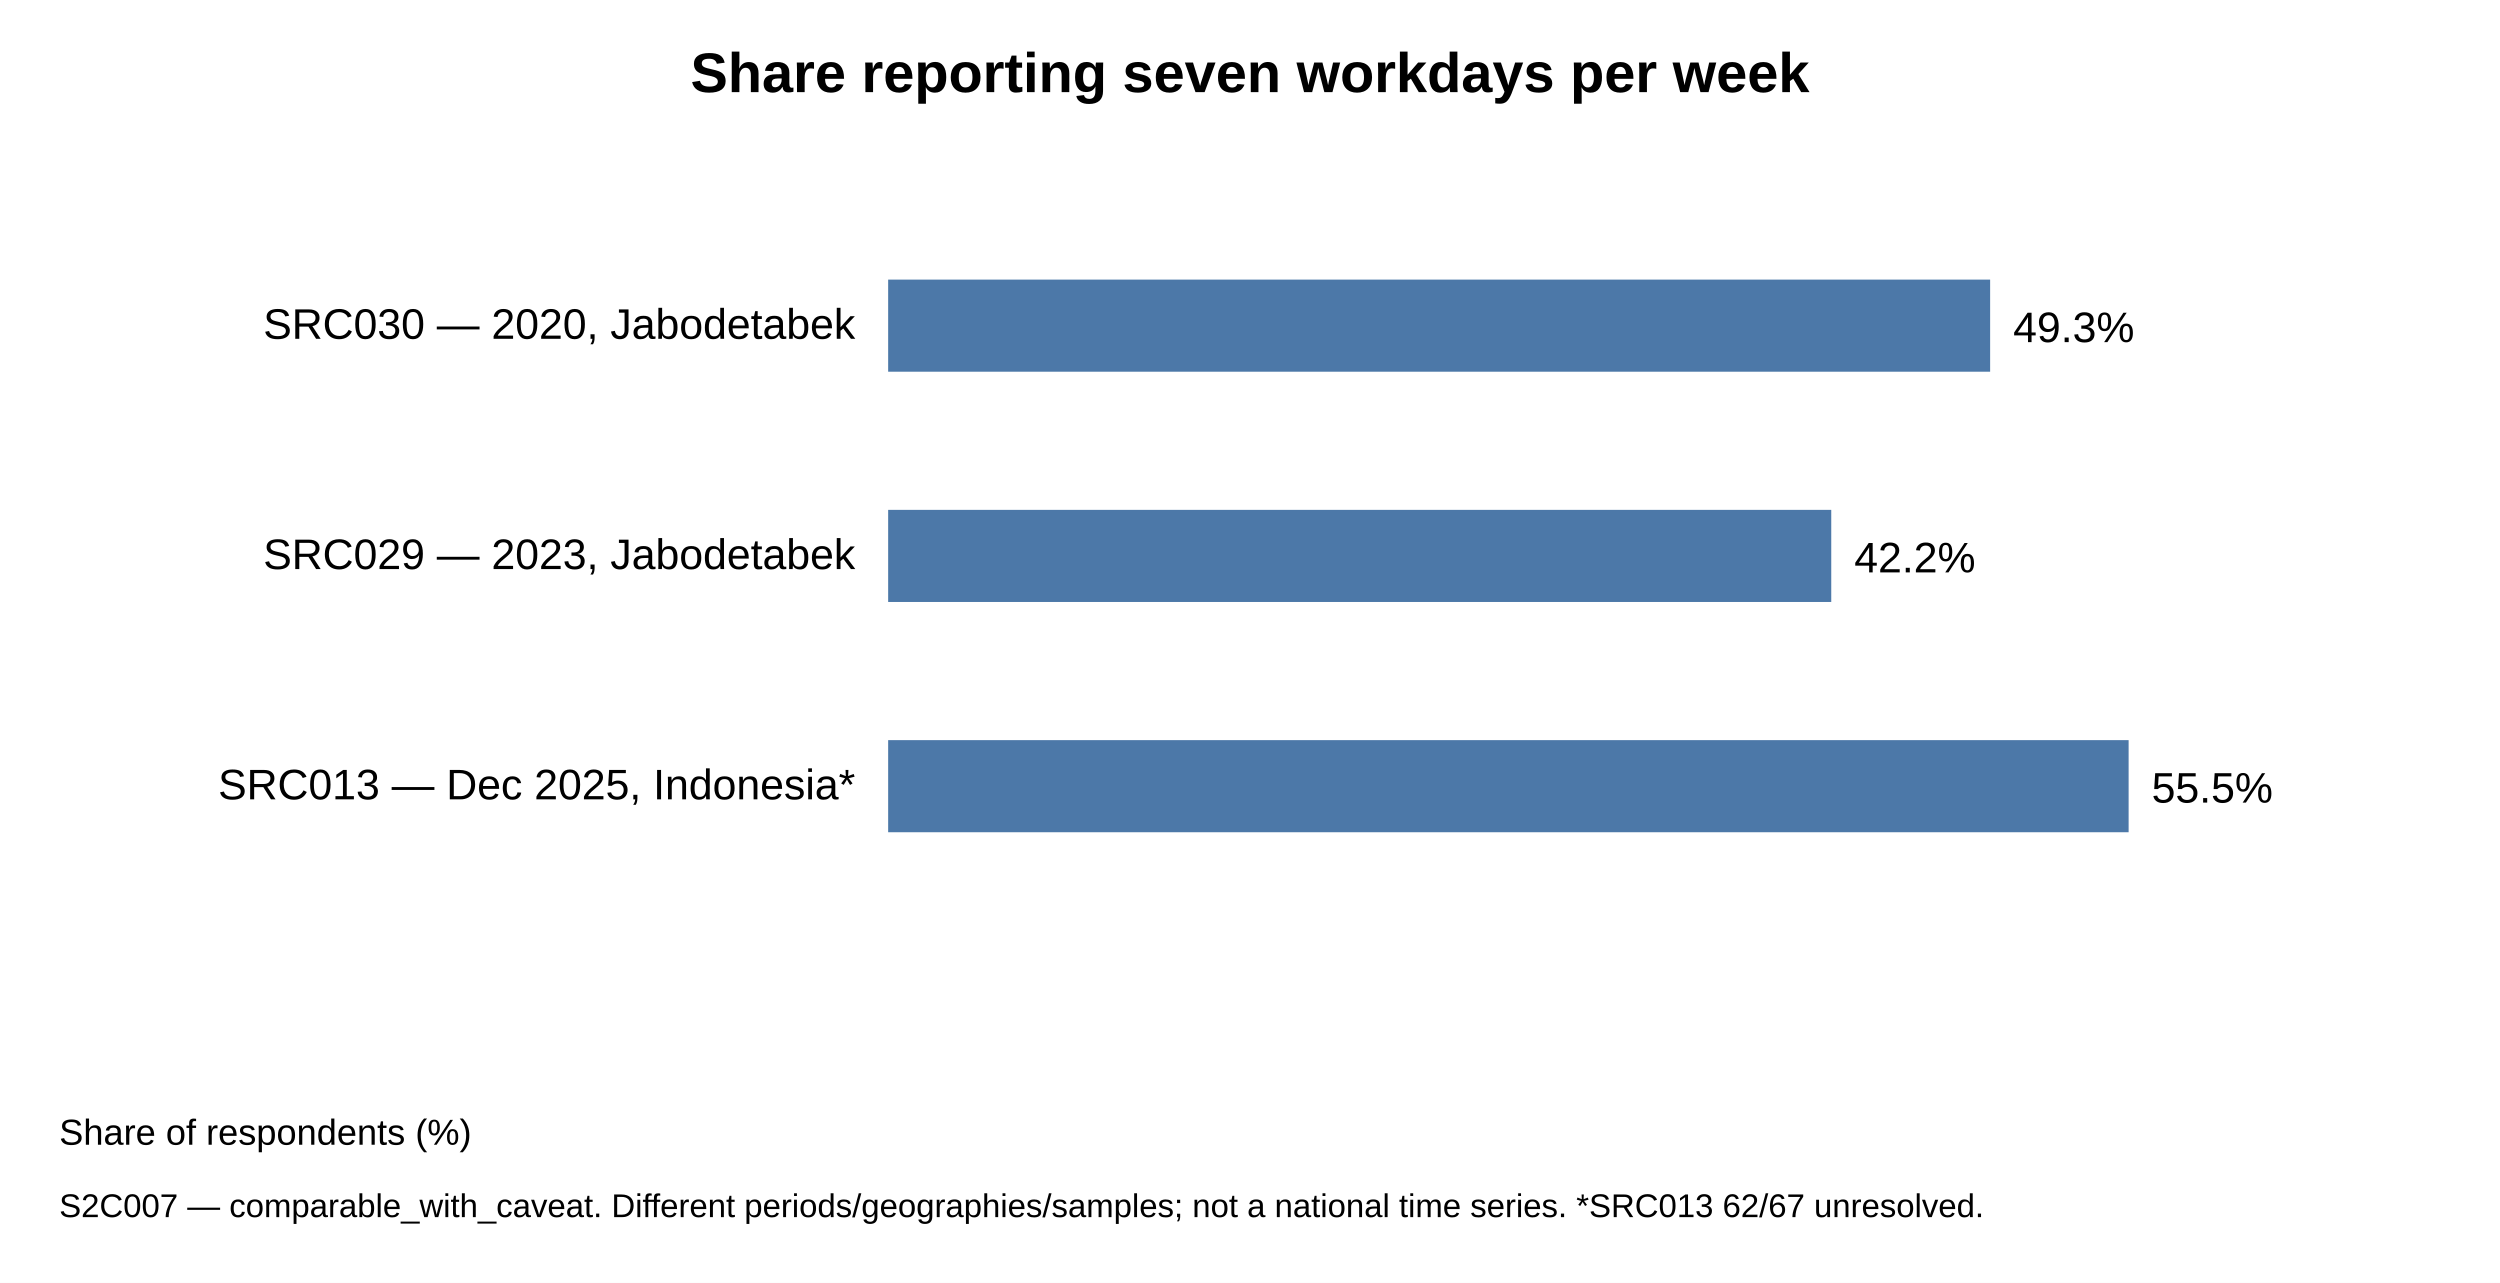
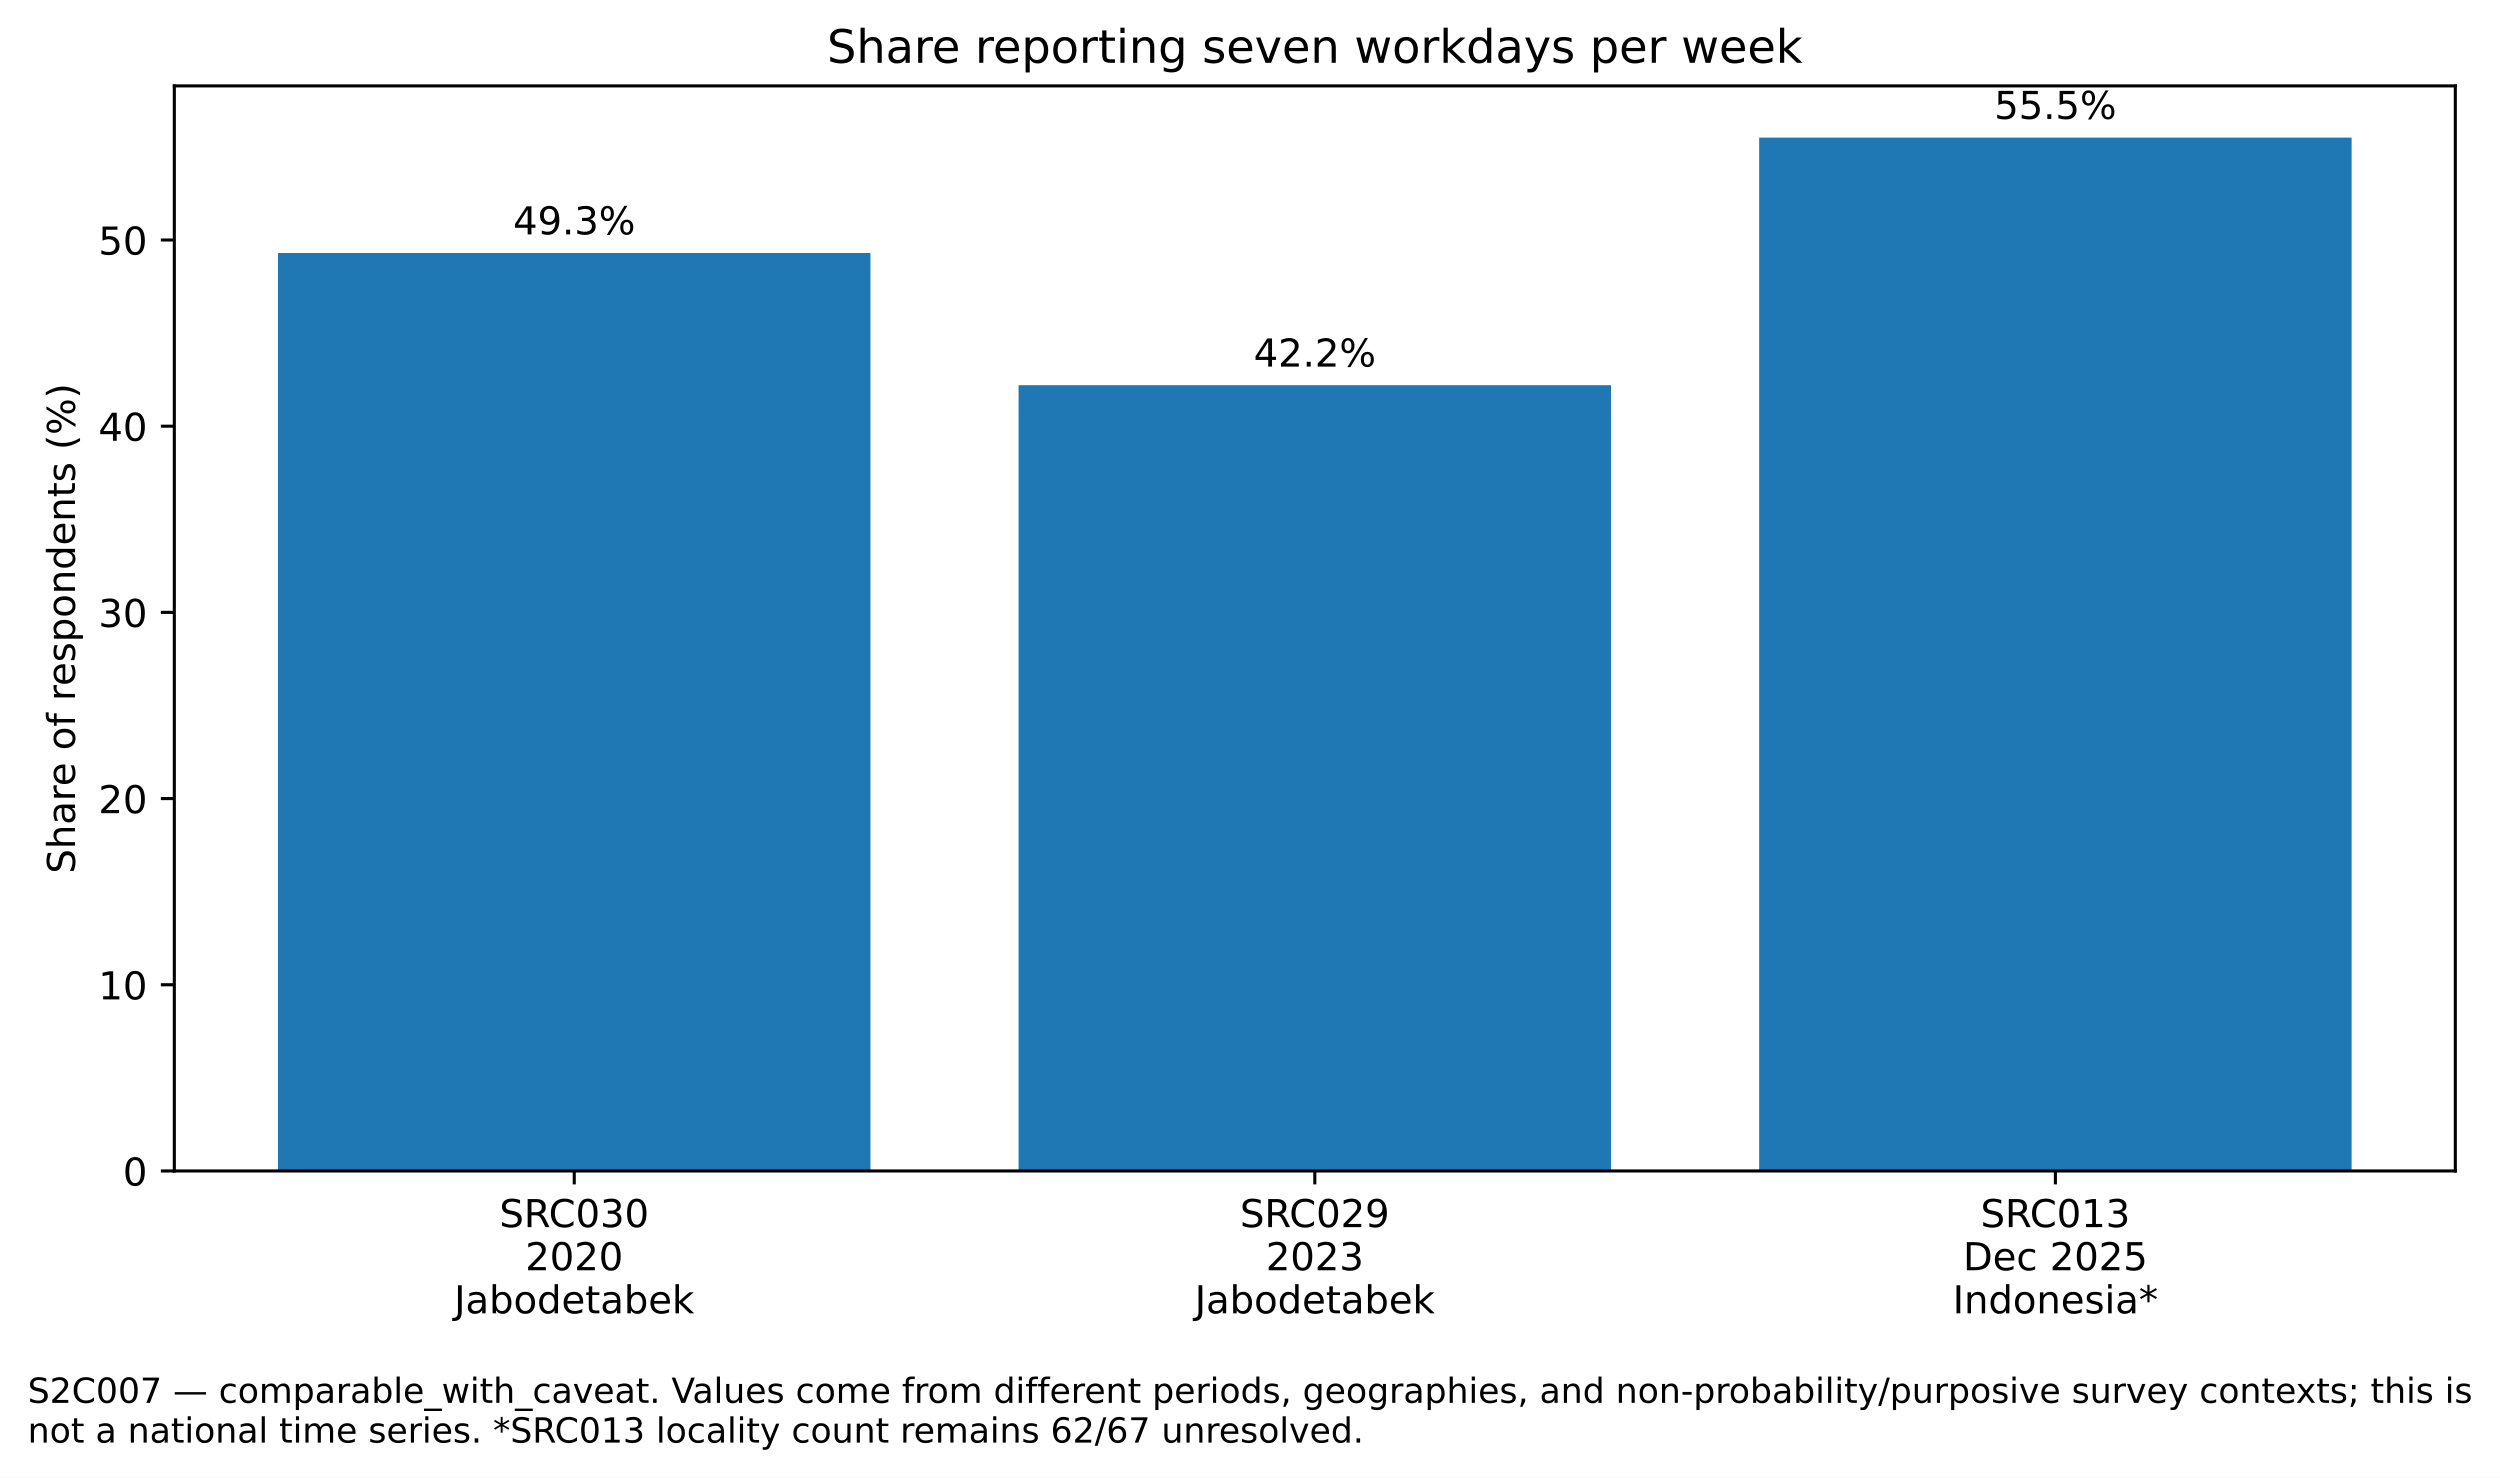
- <svg xmlns="http://www.w3.org/2000/svg" width="760" height="390" viewBox="0 0 760 390">
-   <rect width="100%" height="100%" fill="white" />
-   <text x="380.0" y="28" text-anchor="middle" font-size="17" font-family="Arial" font-weight="bold">Share reporting seven workdays per week</text>
-   <g font-family="Arial">
-     <text x="260" y="103" text-anchor="end" font-size="13">SRC030 — 2020, Jabodetabek</text>
-     <rect x="270" y="85" width="335.0" height="28" fill="#4c78a8" />
-     <text x="612.0" y="104" font-size="13">49.3%</text>
-     <text x="260" y="173" text-anchor="end" font-size="13">SRC029 — 2023, Jabodetabek</text>
-     <rect x="270" y="155" width="286.7" height="28" fill="#4c78a8" />
-     <text x="563.7" y="174" font-size="13">42.2%</text>
-     <text x="260" y="243" text-anchor="end" font-size="13">SRC013 — Dec 2025, Indonesia*</text>
-     <rect x="270" y="225" width="377.1" height="28" fill="#4c78a8" />
-     <text x="654.1" y="244" font-size="13">55.5%</text>
-     <text x="18" y="348" font-size="11">Share of respondents (%)</text>
-     <text x="18" y="370" font-size="10">S2C007 — comparable_with_caveat. Different periods/geographies/samples; not a national time series. *SRC013 62/67 unresolved.</text>
+ <svg xmlns="http://www.w3.org/2000/svg" xmlns:xlink="http://www.w3.org/1999/xlink" width="649.531pt" height="383.878pt" viewBox="0 0 649.531 383.878" version="1.1">
+   <defs>
+     <style type="text/css">*{stroke-linejoin: round; stroke-linecap: butt}</style>
+   </defs>
+   <g id="figure_1">
+     <g id="patch_1">
+       <path d="M -0 383.878  L 649.531 383.878  L 649.531 0  L -0 0  z " style="fill: #ffffff" />
+     </g>
+     <g id="axes_1">
+       <g id="patch_2">
+         <path d="M 45.29 304.23  L 637.92 304.23  L 637.92 22.318  L 45.29 22.318  z " style="fill: #ffffff" />
+       </g>
+       <g id="patch_3">
+         <path d="M 72.228 304.23  L 226.158 304.23  L 226.158 65.736  L 72.228 65.736  z " clip-path="url(#p3ed03d8f43)" style="fill: #1f77b4" />
+       </g>
+       <g id="patch_4">
+         <path d="M 264.64 304.23  L 418.57 304.23  L 418.57 100.083  L 264.64 100.083  z " clip-path="url(#p3ed03d8f43)" style="fill: #1f77b4" />
+       </g>
+       <g id="patch_5">
+         <path d="M 457.052 304.23  L 610.982 304.23  L 610.982 35.743  L 457.052 35.743  z " clip-path="url(#p3ed03d8f43)" style="fill: #1f77b4" />
+       </g>
+       <g id="matplotlib.axis_1">
+         <g id="xtick_1">
+           <g id="line2d_1">
+             <defs>
+               <path id="me9dfd48734" d="M 0 0  L 0 3.5  " style="stroke: #000000; stroke-width: 0.8" />
+             </defs>
+             <g>
+               <use xlink:href="#me9dfd48734" x="149.193" y="304.23" style="stroke: #000000; stroke-width: 0.8" />
+             </g>
+           </g>
+           <g id="text_1">
+             <text style="font-size: 10px; font-family: 'DejaVu Sans', 'Bitstream Vera Sans', 'Computer Modern Sans Serif', 'Lucida Grande', 'Verdana', 'Geneva', 'Lucid', 'Arial', 'Helvetica', 'Avant Garde', sans-serif" transform="translate(129.7591 318.8286)">SRC030</text>
+             <text style="font-size: 10px; font-family: 'DejaVu Sans', 'Bitstream Vera Sans', 'Computer Modern Sans Serif', 'Lucida Grande', 'Verdana', 'Geneva', 'Lucid', 'Arial', 'Helvetica', 'Avant Garde', sans-serif" transform="translate(136.4677 330.0264)">2020</text>
+             <text style="font-size: 10px; font-family: 'DejaVu Sans', 'Bitstream Vera Sans', 'Computer Modern Sans Serif', 'Lucida Grande', 'Verdana', 'Geneva', 'Lucid', 'Arial', 'Helvetica', 'Avant Garde', sans-serif" transform="translate(117.9989 341.2242)">Jabodetabek</text>
+           </g>
+         </g>
+         <g id="xtick_2">
+           <g id="line2d_2">
+             <g>
+               <use xlink:href="#me9dfd48734" x="341.605" y="304.23" style="stroke: #000000; stroke-width: 0.8" />
+             </g>
+           </g>
+           <g id="text_2">
+             <text style="font-size: 10px; font-family: 'DejaVu Sans', 'Bitstream Vera Sans', 'Computer Modern Sans Serif', 'Lucida Grande', 'Verdana', 'Geneva', 'Lucid', 'Arial', 'Helvetica', 'Avant Garde', sans-serif" transform="translate(322.1714 318.8286)">SRC029</text>
+             <text style="font-size: 10px; font-family: 'DejaVu Sans', 'Bitstream Vera Sans', 'Computer Modern Sans Serif', 'Lucida Grande', 'Verdana', 'Geneva', 'Lucid', 'Arial', 'Helvetica', 'Avant Garde', sans-serif" transform="translate(328.88 330.0264)">2023</text>
+             <text style="font-size: 10px; font-family: 'DejaVu Sans', 'Bitstream Vera Sans', 'Computer Modern Sans Serif', 'Lucida Grande', 'Verdana', 'Geneva', 'Lucid', 'Arial', 'Helvetica', 'Avant Garde', sans-serif" transform="translate(310.4112 341.2242)">Jabodetabek</text>
+           </g>
+         </g>
+         <g id="xtick_3">
+           <g id="line2d_3">
+             <g>
+               <use xlink:href="#me9dfd48734" x="534.017" y="304.23" style="stroke: #000000; stroke-width: 0.8" />
+             </g>
+           </g>
+           <g id="text_3">
+             <text style="font-size: 10px; font-family: 'DejaVu Sans', 'Bitstream Vera Sans', 'Computer Modern Sans Serif', 'Lucida Grande', 'Verdana', 'Geneva', 'Lucid', 'Arial', 'Helvetica', 'Avant Garde', sans-serif" transform="translate(514.5837 318.8286)">SRC013</text>
+             <text style="font-size: 10px; font-family: 'DejaVu Sans', 'Bitstream Vera Sans', 'Computer Modern Sans Serif', 'Lucida Grande', 'Verdana', 'Geneva', 'Lucid', 'Arial', 'Helvetica', 'Avant Garde', sans-serif" transform="translate(510.0275 330.0264)">Dec 2025</text>
+             <text style="font-size: 10px; font-family: 'DejaVu Sans', 'Bitstream Vera Sans', 'Computer Modern Sans Serif', 'Lucida Grande', 'Verdana', 'Geneva', 'Lucid', 'Arial', 'Helvetica', 'Avant Garde', sans-serif" transform="translate(507.3369 341.2242)">Indonesia*</text>
+           </g>
+         </g>
+       </g>
+       <g id="matplotlib.axis_2">
+         <g id="ytick_1">
+           <g id="line2d_4">
+             <defs>
+               <path id="mb313fe2308" d="M 0 0  L -3.5 0  " style="stroke: #000000; stroke-width: 0.8" />
+             </defs>
+             <g>
+               <use xlink:href="#mb313fe2308" x="45.29" y="304.23" style="stroke: #000000; stroke-width: 0.8" />
+             </g>
+           </g>
+           <g id="text_4">
+             <text style="font-size: 10px; font-family: 'DejaVu Sans', 'Bitstream Vera Sans', 'Computer Modern Sans Serif', 'Lucida Grande', 'Verdana', 'Geneva', 'Lucid', 'Arial', 'Helvetica', 'Avant Garde', sans-serif; text-anchor: end" x="38.29" y="308.029" transform="rotate(-0 38.29 308.0293)">0</text>
+           </g>
+         </g>
+         <g id="ytick_2">
+           <g id="line2d_5">
+             <g>
+               <use xlink:href="#mb313fe2308" x="45.29" y="255.854" style="stroke: #000000; stroke-width: 0.8" />
+             </g>
+           </g>
+           <g id="text_5">
+             <text style="font-size: 10px; font-family: 'DejaVu Sans', 'Bitstream Vera Sans', 'Computer Modern Sans Serif', 'Lucida Grande', 'Verdana', 'Geneva', 'Lucid', 'Arial', 'Helvetica', 'Avant Garde', sans-serif; text-anchor: end" x="38.29" y="259.653" transform="rotate(-0 38.29 259.6532)">10</text>
+           </g>
+         </g>
+         <g id="ytick_3">
+           <g id="line2d_6">
+             <g>
+               <use xlink:href="#mb313fe2308" x="45.29" y="207.478" style="stroke: #000000; stroke-width: 0.8" />
+             </g>
+           </g>
+           <g id="text_6">
+             <text style="font-size: 10px; font-family: 'DejaVu Sans', 'Bitstream Vera Sans', 'Computer Modern Sans Serif', 'Lucida Grande', 'Verdana', 'Geneva', 'Lucid', 'Arial', 'Helvetica', 'Avant Garde', sans-serif; text-anchor: end" x="38.29" y="211.277" transform="rotate(-0 38.29 211.277)">20</text>
+           </g>
+         </g>
+         <g id="ytick_4">
+           <g id="line2d_7">
+             <g>
+               <use xlink:href="#mb313fe2308" x="45.29" y="159.102" style="stroke: #000000; stroke-width: 0.8" />
+             </g>
+           </g>
+           <g id="text_7">
+             <text style="font-size: 10px; font-family: 'DejaVu Sans', 'Bitstream Vera Sans', 'Computer Modern Sans Serif', 'Lucida Grande', 'Verdana', 'Geneva', 'Lucid', 'Arial', 'Helvetica', 'Avant Garde', sans-serif; text-anchor: end" x="38.29" y="162.901" transform="rotate(-0 38.29 162.9009)">30</text>
+           </g>
+         </g>
+         <g id="ytick_5">
+           <g id="line2d_8">
+             <g>
+               <use xlink:href="#mb313fe2308" x="45.29" y="110.726" style="stroke: #000000; stroke-width: 0.8" />
+             </g>
+           </g>
+           <g id="text_8">
+             <text style="font-size: 10px; font-family: 'DejaVu Sans', 'Bitstream Vera Sans', 'Computer Modern Sans Serif', 'Lucida Grande', 'Verdana', 'Geneva', 'Lucid', 'Arial', 'Helvetica', 'Avant Garde', sans-serif; text-anchor: end" x="38.29" y="114.525" transform="rotate(-0 38.29 114.5248)">40</text>
+           </g>
+         </g>
+         <g id="ytick_6">
+           <g id="line2d_9">
+             <g>
+               <use xlink:href="#mb313fe2308" x="45.29" y="62.349" style="stroke: #000000; stroke-width: 0.8" />
+             </g>
+           </g>
+           <g id="text_9">
+             <text style="font-size: 10px; font-family: 'DejaVu Sans', 'Bitstream Vera Sans', 'Computer Modern Sans Serif', 'Lucida Grande', 'Verdana', 'Geneva', 'Lucid', 'Arial', 'Helvetica', 'Avant Garde', sans-serif; text-anchor: end" x="38.29" y="66.149" transform="rotate(-0 38.29 66.14861)">50</text>
+           </g>
+         </g>
+         <g id="text_10">
+           <text style="font-size: 10px; font-family: 'DejaVu Sans', 'Bitstream Vera Sans', 'Computer Modern Sans Serif', 'Lucida Grande', 'Verdana', 'Geneva', 'Lucid', 'Arial', 'Helvetica', 'Avant Garde', sans-serif; text-anchor: middle" x="19.485" y="163.274" transform="rotate(-90 19.48531 163.2741)">Share of respondents (%)</text>
+         </g>
+       </g>
+       <g id="patch_6">
+         <path d="M 45.29 304.23  L 45.29 22.318  " style="fill: none; stroke: #000000; stroke-width: 0.8; stroke-linejoin: miter; stroke-linecap: square" />
+       </g>
+       <g id="patch_7">
+         <path d="M 637.92 304.23  L 637.92 22.318  " style="fill: none; stroke: #000000; stroke-width: 0.8; stroke-linejoin: miter; stroke-linecap: square" />
+       </g>
+       <g id="patch_8">
+         <path d="M 45.29 304.23  L 637.92 304.23  " style="fill: none; stroke: #000000; stroke-width: 0.8; stroke-linejoin: miter; stroke-linecap: square" />
+       </g>
+       <g id="patch_9">
+         <path d="M 45.29 22.318  L 637.92 22.318  " style="fill: none; stroke: #000000; stroke-width: 0.8; stroke-linejoin: miter; stroke-linecap: square" />
+       </g>
+       <g id="text_11">
+         <text style="font-size: 10px; font-family: 'DejaVu Sans', 'Bitstream Vera Sans', 'Computer Modern Sans Serif', 'Lucida Grande', 'Verdana', 'Geneva', 'Lucid', 'Arial', 'Helvetica', 'Avant Garde', sans-serif; text-anchor: middle" x="149.193" y="60.898" transform="rotate(-0 149.1927 60.8981)">49.3%</text>
+       </g>
+       <g id="text_12">
+         <text style="font-size: 10px; font-family: 'DejaVu Sans', 'Bitstream Vera Sans', 'Computer Modern Sans Serif', 'Lucida Grande', 'Verdana', 'Geneva', 'Lucid', 'Arial', 'Helvetica', 'Avant Garde', sans-serif; text-anchor: middle" x="341.605" y="95.245" transform="rotate(-0 341.605 95.24517)">42.2%</text>
+       </g>
+       <g id="text_13">
+         <text style="font-size: 10px; font-family: 'DejaVu Sans', 'Bitstream Vera Sans', 'Computer Modern Sans Serif', 'Lucida Grande', 'Verdana', 'Geneva', 'Lucid', 'Arial', 'Helvetica', 'Avant Garde', sans-serif; text-anchor: middle" x="534.017" y="30.905" transform="rotate(-0 534.0173 30.90489)">55.5%</text>
+       </g>
+       <g id="text_14">
+         <text style="font-size: 12px; font-family: 'DejaVu Sans', 'Bitstream Vera Sans', 'Computer Modern Sans Serif', 'Lucida Grande', 'Verdana', 'Geneva', 'Lucid', 'Arial', 'Helvetica', 'Avant Garde', sans-serif; text-anchor: middle" x="341.605" y="16.318" transform="rotate(-0 341.605 16.31812)">Share reporting seven workdays per week</text>
+       </g>
+     </g>
+     <g id="text_15">
+       <text style="font-size: 9px; font-family: 'DejaVu Sans', 'Bitstream Vera Sans', 'Computer Modern Sans Serif', 'Lucida Grande', 'Verdana', 'Geneva', 'Lucid', 'Arial', 'Helvetica', 'Avant Garde', sans-serif" transform="translate(7.2 364.4775)">S2C007 — comparable_with_caveat. Values come from different periods, geographies, and non-probability/purposive survey contexts; this is</text>
+       <text style="font-size: 9px; font-family: 'DejaVu Sans', 'Bitstream Vera Sans', 'Computer Modern Sans Serif', 'Lucida Grande', 'Verdana', 'Geneva', 'Lucid', 'Arial', 'Helvetica', 'Avant Garde', sans-serif" transform="translate(7.2 374.8058)">not a national time series. *SRC013 locality count remains 62/67 unresolved.</text>
+     </g>
  </g>
+   <defs>
+     <clipPath id="p3ed03d8f43">
+       <rect x="45.29" y="22.318" width="592.63" height="281.912" />
+     </clipPath>
+   </defs>
</svg>
